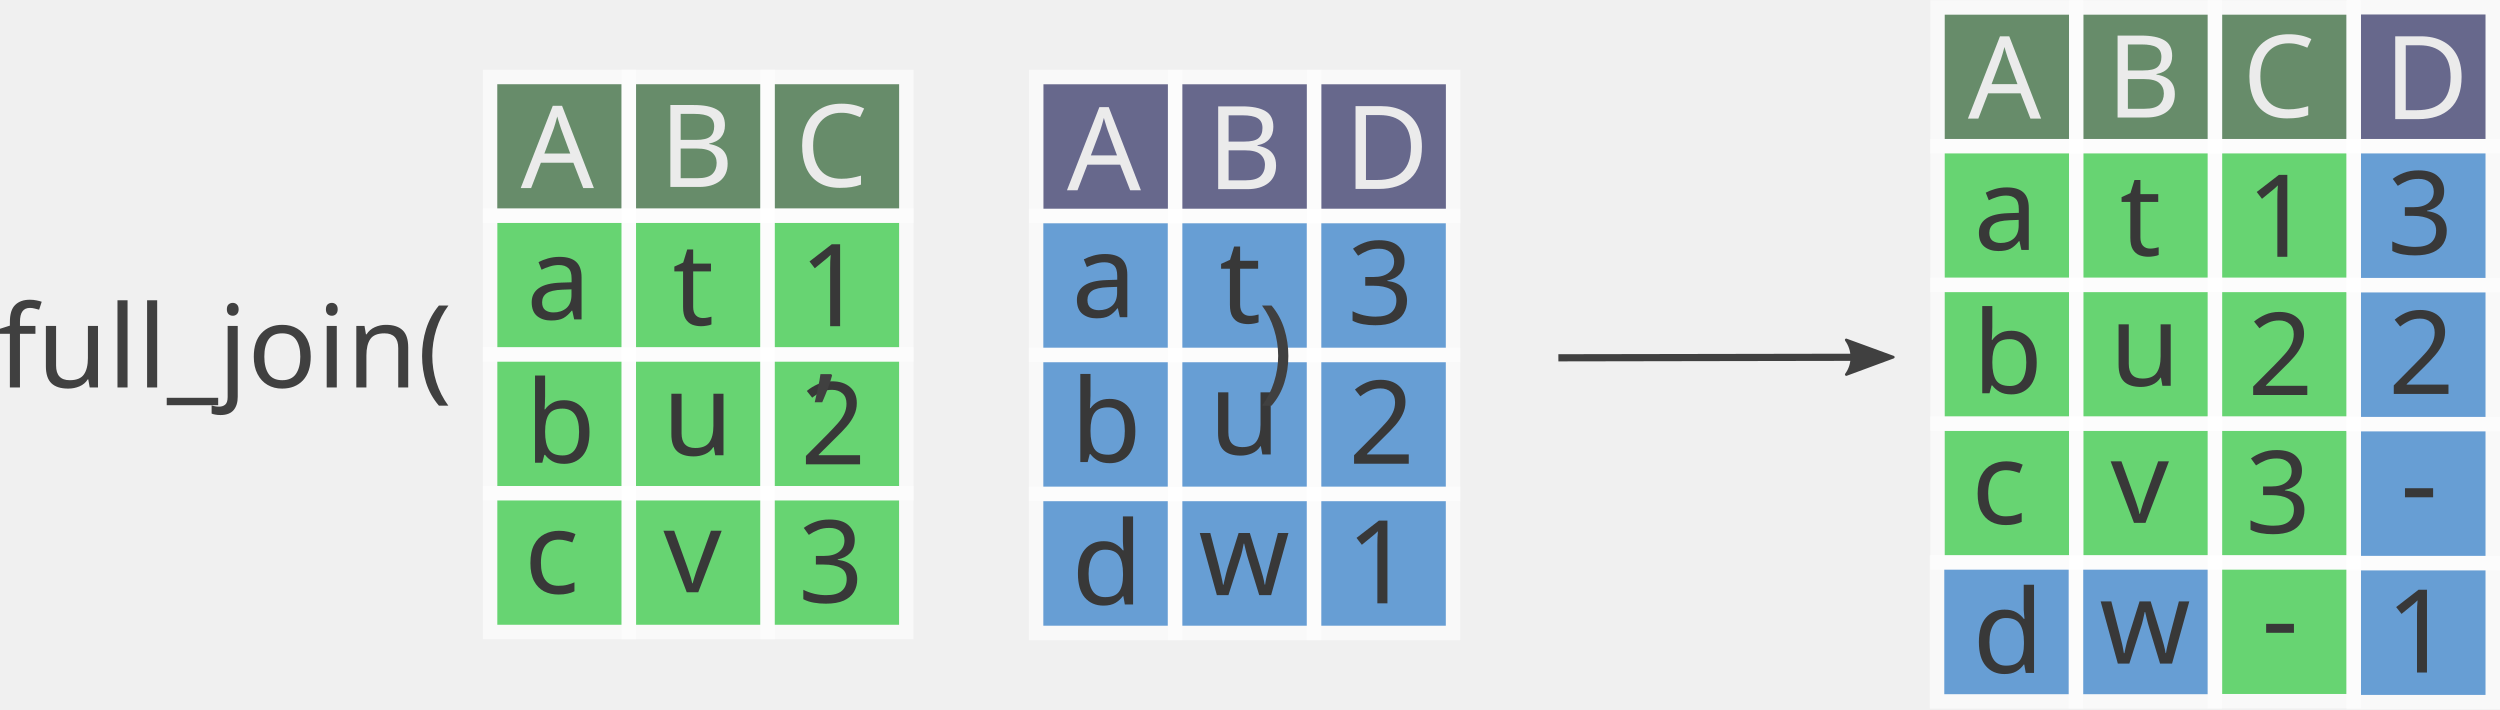
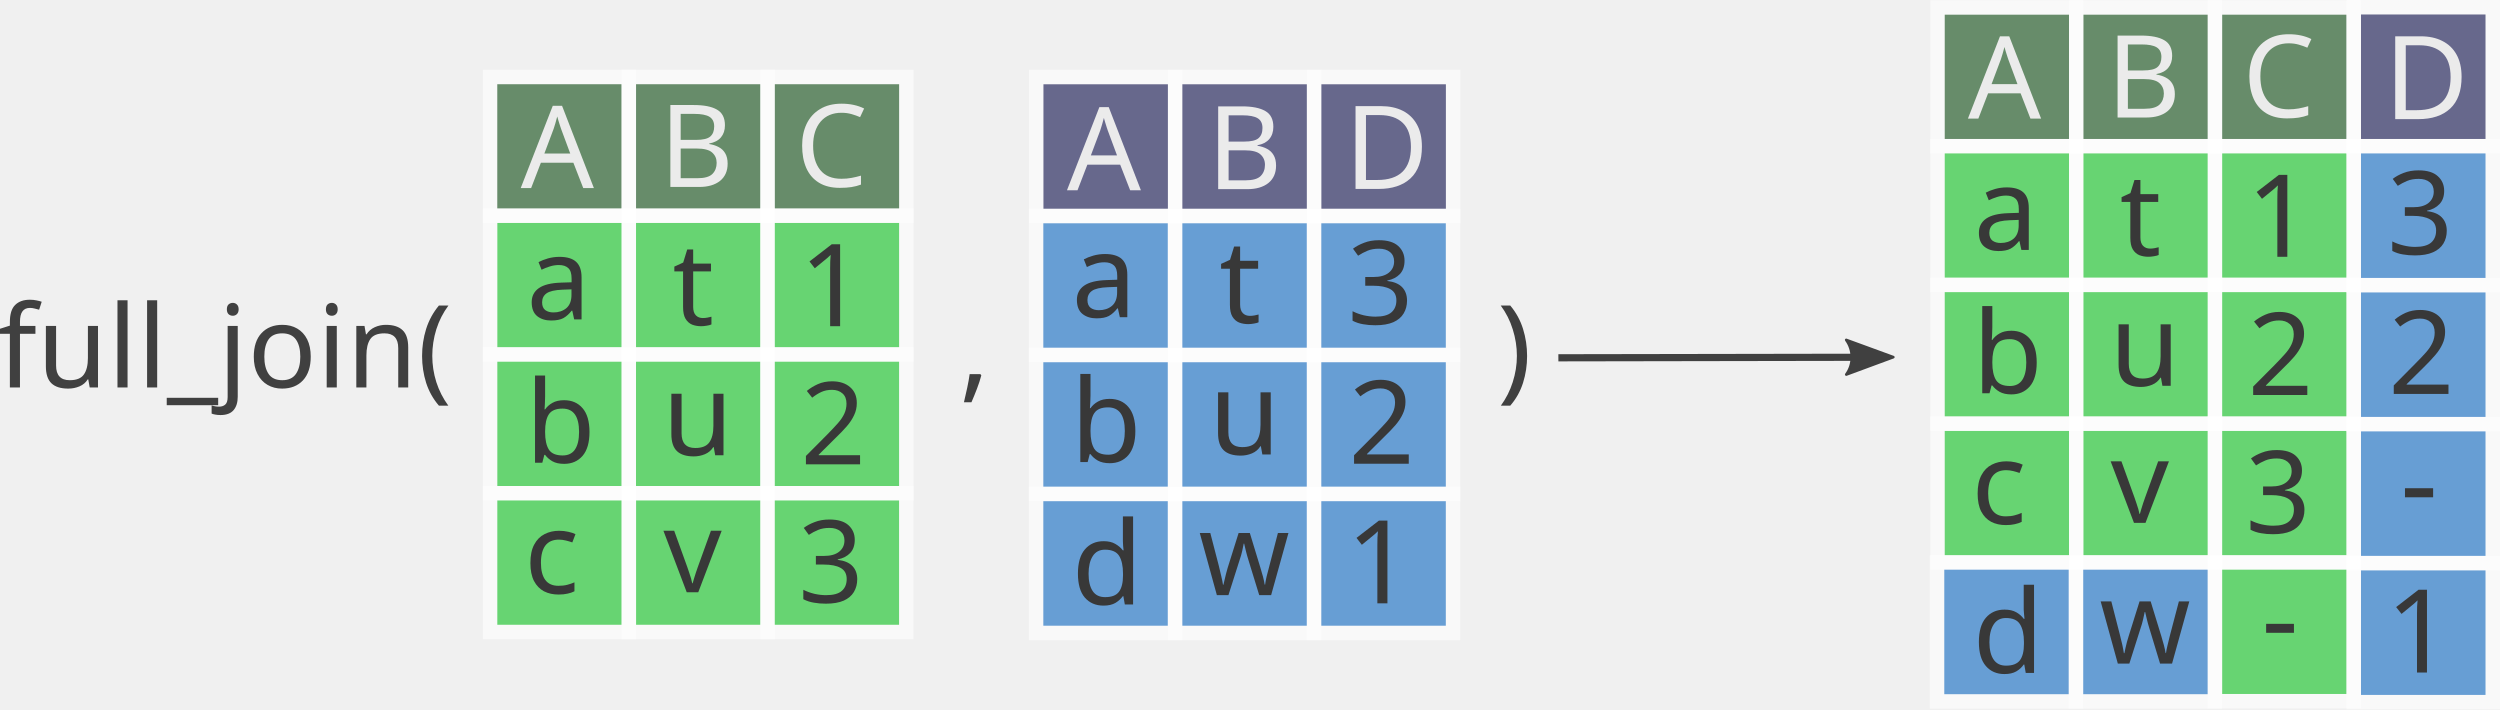
- <svg xmlns="http://www.w3.org/2000/svg" width="348.52" height="98.896" enable-background="new 0 0 1100 850" version="1.1" viewBox="0 0 348.52 98.896" xml:space="preserve">
-   <defs>
+ <svg xmlns="http://www.w3.org/2000/svg" width="348.52" height="98.896" enable-background="new 0 0 1100 850" version="1.1" viewBox="0 0 348.52 98.896" xml:space="preserve" id="svg329">
+   <defs id="defs7">
    <marker id="marker6167" overflow="visible" orient="auto">
-       <path transform="scale(-.6)" d="m8.719 4.034-10.926-4.018 10.926-4.018c-1.746 2.372-1.735 5.617-6e-7 8.035z" fill="#404040" fill-rule="evenodd" stroke="#404040" stroke-linejoin="round" stroke-width=".625" />
+       <path transform="scale(-0.6)" d="M 8.719,4.034 -2.207,0.016 8.719,-4.002 c -1.746,2.372 -1.735,5.617 0,8.035 z" fill="#404040" fill-rule="evenodd" stroke="#404040" stroke-linejoin="round" stroke-width="0.625" id="path4" />
    </marker>
  </defs>
-   <text x="-148.885" y="47.57" fill="#000000" font-family="sans-serif" font-size="40px" letter-spacing="0px" stroke-width="1px" word-spacing="0px" style="line-height:125%" xml:space="preserve">
-     <tspan x="-148.885" y="82.961" />
+   <text x="-148.885" y="47.57" fill="#000000" font-family="sans-serif" font-size="40px" letter-spacing="0px" stroke-width="1px" word-spacing="0px" style="line-height:125%" xml:space="preserve" id="text11">
+     <tspan x="-148.885" y="82.961" id="tspan9" />
  </text>
-   <g transform="translate(-373.51 233.87)">
-     <g transform="translate(-19.419 -3.7042)">
-       <g transform="matrix(1.3426 0 0 1.3426 -203.65 76.746)" stroke="#fff" stroke-width="1.5">
-         <g fill="#004006">
-           <rect x="495.23" y="-220.6" width="14.407" height="14.407" opacity=".572" />
-           <rect x="509.64" y="-220.6" width="14.407" height="14.407" opacity=".572" />
-           <rect x="524.05" y="-220.6" width="14.407" height="14.407" opacity=".572" />
-         </g>
-         <g transform="translate(-91.393 -9.9047)" fill="#00bf13">
-           <rect x="586.63" y="-196.29" width="14.407" height="14.407" opacity=".572" />
-           <rect x="601.03" y="-196.29" width="14.407" height="14.407" opacity=".572" />
-           <rect x="615.44" y="-196.29" width="14.407" height="14.407" opacity=".572" />
-           <g transform="translate(-3.6017 -5.4025)">
-             <rect x="590.23" y="-176.48" width="14.407" height="14.407" opacity=".572" />
-             <rect x="604.63" y="-176.48" width="14.407" height="14.407" opacity=".572" />
-             <rect x="619.04" y="-176.48" width="14.407" height="14.407" opacity=".572" />
+   <g transform="translate(-373.51 233.87)" id="g327">
+     <g transform="translate(-19.419 -3.7042)" id="g99">
+       <g transform="matrix(1.3426 0 0 1.3426 -203.65 76.746)" stroke="#fff" stroke-width="1.5" id="g45">
+         <g fill="#004006" id="g19">
+           <rect x="495.23" y="-220.6" width="14.407" height="14.407" opacity=".572" id="rect13" />
+           <rect x="509.64" y="-220.6" width="14.407" height="14.407" opacity=".572" id="rect15" />
+           <rect x="524.05" y="-220.6" width="14.407" height="14.407" opacity=".572" id="rect17" />
+         </g>
+         <g transform="translate(-91.393 -9.9047)" fill="#00bf13" id="g43">
+           <rect x="586.63" y="-196.29" width="14.407" height="14.407" opacity=".572" id="rect21" />
+           <rect x="601.03" y="-196.29" width="14.407" height="14.407" opacity=".572" id="rect23" />
+           <rect x="615.44" y="-196.29" width="14.407" height="14.407" opacity=".572" id="rect25" />
+           <g transform="translate(-3.6017 -5.4025)" id="g33">
+             <rect x="590.23" y="-176.48" width="14.407" height="14.407" opacity=".572" id="rect27" />
+             <rect x="604.63" y="-176.48" width="14.407" height="14.407" opacity=".572" id="rect29" />
+             <rect x="619.04" y="-176.48" width="14.407" height="14.407" opacity=".572" id="rect31" />
          </g>
-           <g transform="translate(-6.7532 -11.255)">
-             <rect x="593.38" y="-156.22" width="14.407" height="14.407" opacity=".572" />
-             <rect x="607.79" y="-156.22" width="14.407" height="14.407" opacity=".572" />
-             <rect x="622.19" y="-156.22" width="14.407" height="14.407" opacity=".572" />
+           <g transform="translate(-6.7532 -11.255)" id="g41">
+             <rect x="593.38" y="-156.22" width="14.407" height="14.407" opacity=".572" id="rect35" />
+             <rect x="607.79" y="-156.22" width="14.407" height="14.407" opacity=".572" id="rect37" />
+             <rect x="622.19" y="-156.22" width="14.407" height="14.407" opacity=".572" id="rect39" />
          </g>
        </g>
      </g>
-       <g fill="#ebebeb" font-family="sans-serif" font-size="40px" letter-spacing="0px" stroke-width="1px" word-spacing="0px">
-         <text x="465.519" y="-203.946" style="line-height:125%" xml:space="preserve">
-           <tspan x="465.519" y="-203.946" fill="#ebebeb" font-family="sans-serif" font-size="16px" style="font-feature-settings:normal;font-variant-caps:normal;font-variant-ligatures:normal;font-variant-numeric:normal">A</tspan>
-         </text>
-         <text x="484.836" y="-204.105" style="line-height:125%" xml:space="preserve">
-           <tspan x="484.836" y="-204.105" fill="#ebebeb" font-family="sans-serif" font-size="16px" style="font-feature-settings:normal;font-variant-caps:normal;font-variant-ligatures:normal;font-variant-numeric:normal">B</tspan>
-         </text>
-         <text x="503.787" y="-204.132" style="line-height:125%" xml:space="preserve">
-           <tspan x="503.787" y="-204.132" fill="#ebebeb" font-family="sans-serif" font-size="16px" style="font-feature-settings:normal;font-variant-caps:normal;font-variant-ligatures:normal;font-variant-numeric:normal">C</tspan>
-         </text>
-       </g>
-       <g fill="#383838" font-family="sans-serif" font-size="40px" letter-spacing="0px" stroke-width="1px" word-spacing="0px">
-         <text x="466.315" y="-185.641" style="line-height:125%" xml:space="preserve">
-           <tspan x="466.315" y="-185.641" fill="#383838" font-family="sans-serif" font-size="16px" style="font-feature-settings:normal;font-variant-caps:normal;font-variant-ligatures:normal;font-variant-numeric:normal">a</tspan>
-         </text>
-         <text x="466.156" y="-165.654" style="line-height:125%" xml:space="preserve">
-           <tspan x="466.156" y="-165.654" fill="#383838" font-family="sans-serif" font-size="16px" style="font-feature-settings:normal;font-variant-caps:normal;font-variant-ligatures:normal;font-variant-numeric:normal">b</tspan>
-         </text>
-         <text x="465.997" y="-147.439" style="line-height:125%" xml:space="preserve">
-           <tspan x="465.997" y="-147.439" fill="#383838" font-family="sans-serif" font-size="16px" style="font-feature-settings:normal;font-variant-caps:normal;font-variant-ligatures:normal;font-variant-numeric:normal">c</tspan>
-         </text>
-         <text x="486.689" y="-184.845" style="line-height:125%" xml:space="preserve">
-           <tspan x="486.689" y="-184.845" fill="#383838" font-family="sans-serif" font-size="16px" style="font-feature-settings:normal;font-variant-caps:normal;font-variant-ligatures:normal;font-variant-numeric:normal">t</tspan>
-         </text>
-         <text x="485.257" y="-166.699" style="line-height:125%" xml:space="preserve">
-           <tspan x="485.257" y="-166.699" fill="#383838" font-family="sans-serif" font-size="16px" style="font-feature-settings:normal;font-variant-caps:normal;font-variant-ligatures:normal;font-variant-numeric:normal">u</tspan>
-         </text>
-         <text x="485.416" y="-147.598" style="line-height:125%" xml:space="preserve">
-           <tspan x="485.416" y="-147.598" fill="#383838" font-family="sans-serif" font-size="16px" style="font-feature-settings:normal;font-variant-caps:normal;font-variant-ligatures:normal;font-variant-numeric:normal">v</tspan>
-         </text>
-         <text x="504.358" y="-184.686" style="line-height:125%" xml:space="preserve">
-           <tspan x="504.358" y="-184.686" fill="#383838" font-family="sans-serif" font-size="16px" style="font-feature-settings:normal;font-variant-caps:normal;font-variant-ligatures:normal;font-variant-numeric:normal">1</tspan>
-         </text>
-         <text x="504.517" y="-165.426" style="line-height:125%" xml:space="preserve">
-           <tspan x="504.517" y="-165.426" fill="#383838" font-family="sans-serif" font-size="16px" style="font-feature-settings:normal;font-variant-caps:normal;font-variant-ligatures:normal;font-variant-numeric:normal">2</tspan>
-         </text>
-         <text x="504.198" y="-146.166" style="line-height:125%" xml:space="preserve">
-           <tspan x="504.198" y="-146.166" fill="#383838" font-family="sans-serif" font-size="16px" style="font-feature-settings:normal;font-variant-caps:normal;font-variant-ligatures:normal;font-variant-numeric:normal">3</tspan>
+       <g fill="#ebebeb" font-family="sans-serif" font-size="40px" letter-spacing="0px" stroke-width="1px" word-spacing="0px" id="g59">
+         <text x="465.519" y="-203.946" style="line-height:125%" xml:space="preserve" id="text49">
+           <tspan x="465.519" y="-203.946" fill="#ebebeb" font-family="sans-serif" font-size="16px" style="font-feature-settings:normal;font-variant-caps:normal;font-variant-ligatures:normal;font-variant-numeric:normal" id="tspan47">A</tspan>
+         </text>
+         <text x="484.836" y="-204.105" style="line-height:125%" xml:space="preserve" id="text53">
+           <tspan x="484.836" y="-204.105" fill="#ebebeb" font-family="sans-serif" font-size="16px" style="font-feature-settings:normal;font-variant-caps:normal;font-variant-ligatures:normal;font-variant-numeric:normal" id="tspan51">B</tspan>
+         </text>
+         <text x="503.787" y="-204.132" style="line-height:125%" xml:space="preserve" id="text57">
+           <tspan x="503.787" y="-204.132" fill="#ebebeb" font-family="sans-serif" font-size="16px" style="font-feature-settings:normal;font-variant-caps:normal;font-variant-ligatures:normal;font-variant-numeric:normal" id="tspan55">C</tspan>
+         </text>
+       </g>
+       <g fill="#383838" font-family="sans-serif" font-size="40px" letter-spacing="0px" stroke-width="1px" word-spacing="0px" id="g97">
+         <text x="466.315" y="-185.641" style="line-height:125%" xml:space="preserve" id="text63">
+           <tspan x="466.315" y="-185.641" fill="#383838" font-family="sans-serif" font-size="16px" style="font-feature-settings:normal;font-variant-caps:normal;font-variant-ligatures:normal;font-variant-numeric:normal" id="tspan61">a</tspan>
+         </text>
+         <text x="466.156" y="-165.654" style="line-height:125%" xml:space="preserve" id="text67">
+           <tspan x="466.156" y="-165.654" fill="#383838" font-family="sans-serif" font-size="16px" style="font-feature-settings:normal;font-variant-caps:normal;font-variant-ligatures:normal;font-variant-numeric:normal" id="tspan65">b</tspan>
+         </text>
+         <text x="465.997" y="-147.439" style="line-height:125%" xml:space="preserve" id="text71">
+           <tspan x="465.997" y="-147.439" fill="#383838" font-family="sans-serif" font-size="16px" style="font-feature-settings:normal;font-variant-caps:normal;font-variant-ligatures:normal;font-variant-numeric:normal" id="tspan69">c</tspan>
+         </text>
+         <text x="486.689" y="-184.845" style="line-height:125%" xml:space="preserve" id="text75">
+           <tspan x="486.689" y="-184.845" fill="#383838" font-family="sans-serif" font-size="16px" style="font-feature-settings:normal;font-variant-caps:normal;font-variant-ligatures:normal;font-variant-numeric:normal" id="tspan73">t</tspan>
+         </text>
+         <text x="485.257" y="-166.699" style="line-height:125%" xml:space="preserve" id="text79">
+           <tspan x="485.257" y="-166.699" fill="#383838" font-family="sans-serif" font-size="16px" style="font-feature-settings:normal;font-variant-caps:normal;font-variant-ligatures:normal;font-variant-numeric:normal" id="tspan77">u</tspan>
+         </text>
+         <text x="485.416" y="-147.598" style="line-height:125%" xml:space="preserve" id="text83">
+           <tspan x="485.416" y="-147.598" fill="#383838" font-family="sans-serif" font-size="16px" style="font-feature-settings:normal;font-variant-caps:normal;font-variant-ligatures:normal;font-variant-numeric:normal" id="tspan81">v</tspan>
+         </text>
+         <text x="504.358" y="-184.686" style="line-height:125%" xml:space="preserve" id="text87">
+           <tspan x="504.358" y="-184.686" fill="#383838" font-family="sans-serif" font-size="16px" style="font-feature-settings:normal;font-variant-caps:normal;font-variant-ligatures:normal;font-variant-numeric:normal" id="tspan85">1</tspan>
+         </text>
+         <text x="504.517" y="-165.426" style="line-height:125%" xml:space="preserve" id="text91">
+           <tspan x="504.517" y="-165.426" fill="#383838" font-family="sans-serif" font-size="16px" style="font-feature-settings:normal;font-variant-caps:normal;font-variant-ligatures:normal;font-variant-numeric:normal" id="tspan89">2</tspan>
+         </text>
+         <text x="504.198" y="-146.166" style="line-height:125%" xml:space="preserve" id="text95">
+           <tspan x="504.198" y="-146.166" fill="#383838" font-family="sans-serif" font-size="16px" style="font-feature-settings:normal;font-variant-caps:normal;font-variant-ligatures:normal;font-variant-numeric:normal" id="tspan93">3</tspan>
        </text>
      </g>
    </g>
-     <g transform="matrix(1.0105 0 0 1.0105 -60.421 -1.0942)">
-       <g stroke="#fff">
-         <g transform="matrix(1.3309 0 0 1.3309 -242.52 69.676)" fill="#000240" stroke-width="1.5">
-           <rect x="612.29" y="-217.45" width="14.407" height="14.407" opacity=".572" />
-           <rect x="626.69" y="-217.45" width="14.407" height="14.407" opacity=".572" />
-           <rect x="641.1" y="-217.45" width="14.407" height="14.407" opacity=".572" />
-         </g>
-         <g fill="#0060bf" stroke-width="1.996">
-           <rect x="572.36" y="-200.55" width="19.174" height="19.174" opacity=".572" />
-           <rect x="591.54" y="-200.55" width="19.174" height="19.174" opacity=".572" />
-           <rect x="610.71" y="-200.55" width="19.174" height="19.174" opacity=".572" />
-           <rect x="572.36" y="-181.38" width="19.174" height="19.174" opacity=".572" />
-           <rect x="591.54" y="-181.38" width="19.174" height="19.174" opacity=".572" />
-           <rect x="610.71" y="-181.38" width="19.174" height="19.174" opacity=".572" />
-           <rect x="572.36" y="-162.21" width="19.174" height="19.174" opacity=".572" />
-           <rect x="591.54" y="-162.21" width="19.174" height="19.174" opacity=".572" />
-           <rect x="610.71" y="-162.21" width="19.174" height="19.174" opacity=".572" />
-         </g>
-       </g>
-       <g transform="translate(111.1 -.15917)" fill="#ebebeb" font-family="sans-serif" font-size="40px" letter-spacing="0px" stroke-width="1px" word-spacing="0px">
-         <text x="465.519" y="-203.946" style="line-height:125%" xml:space="preserve">
-           <tspan x="465.519" y="-203.946" fill="#ebebeb" font-family="sans-serif" font-size="16px" style="font-feature-settings:normal;font-variant-caps:normal;font-variant-ligatures:normal;font-variant-numeric:normal">A</tspan>
-         </text>
-         <text x="484.836" y="-204.105" style="line-height:125%" xml:space="preserve">
-           <tspan x="484.836" y="-204.105" fill="#ebebeb" font-family="sans-serif" font-size="16px" style="font-feature-settings:normal;font-variant-caps:normal;font-variant-ligatures:normal;font-variant-numeric:normal">B</tspan>
-         </text>
-         <text x="503.787" y="-204.132" style="line-height:125%" xml:space="preserve">
-           <tspan x="503.787" y="-204.132" fill="#ebebeb" font-family="sans-serif" font-size="16px" style="font-feature-settings:normal;font-variant-caps:normal;font-variant-ligatures:normal;font-variant-numeric:normal">D</tspan>
-         </text>
-       </g>
-       <g fill="#383838" font-family="sans-serif" font-size="40px" letter-spacing="0px" stroke-width="1px" word-spacing="0px">
-         <text x="577.259" y="-186.596" style="line-height:125%" xml:space="preserve">
-           <tspan x="577.259" y="-186.596" fill="#383838" font-family="sans-serif" font-size="16px" style="font-feature-settings:normal;font-variant-caps:normal;font-variant-ligatures:normal;font-variant-numeric:normal">a</tspan>
-         </text>
-         <text x="577.1" y="-166.609" style="line-height:125%" xml:space="preserve">
-           <tspan x="577.1" y="-166.609" fill="#383838" font-family="sans-serif" font-size="16px" style="font-feature-settings:normal;font-variant-caps:normal;font-variant-ligatures:normal;font-variant-numeric:normal">b</tspan>
-         </text>
-         <text x="577.259" y="-146.962" style="line-height:125%" xml:space="preserve">
-           <tspan x="577.259" y="-146.962" fill="#383838" font-family="sans-serif" font-size="16px" style="font-feature-settings:normal;font-variant-caps:normal;font-variant-ligatures:normal;font-variant-numeric:normal">d</tspan>
-         </text>
-         <text x="597.633" y="-185.8" style="line-height:125%" xml:space="preserve">
-           <tspan x="597.633" y="-185.8" fill="#383838" font-family="sans-serif" font-size="16px" style="font-feature-settings:normal;font-variant-caps:normal;font-variant-ligatures:normal;font-variant-numeric:normal">t</tspan>
-         </text>
-         <text x="596.201" y="-167.654" style="line-height:125%" xml:space="preserve">
-           <tspan x="596.201" y="-167.654" fill="#383838" font-family="sans-serif" font-size="16px" style="font-feature-settings:normal;font-variant-caps:normal;font-variant-ligatures:normal;font-variant-numeric:normal">u</tspan>
-         </text>
-         <text x="594.768" y="-148.235" style="line-height:125%" xml:space="preserve">
-           <tspan x="594.768" y="-148.235" fill="#383838" font-family="sans-serif" font-size="16px" style="font-feature-settings:normal;font-variant-caps:normal;font-variant-ligatures:normal;font-variant-numeric:normal">w</tspan>
-         </text>
-         <text x="615.302" y="-185.641" style="line-height:125%" xml:space="preserve">
-           <tspan x="615.302" y="-185.641" fill="#383838" font-family="sans-serif" font-size="16px" style="font-feature-settings:normal;font-variant-caps:normal;font-variant-ligatures:normal;font-variant-numeric:normal">3</tspan>
-         </text>
-         <text x="615.461" y="-166.381" style="line-height:125%" xml:space="preserve">
-           <tspan x="615.461" y="-166.381" fill="#383838" font-family="sans-serif" font-size="16px" style="font-feature-settings:normal;font-variant-caps:normal;font-variant-ligatures:normal;font-variant-numeric:normal">2</tspan>
-         </text>
-         <text x="615.143" y="-147.121" style="line-height:125%" xml:space="preserve">
-           <tspan x="615.143" y="-147.121" fill="#383838" font-family="sans-serif" font-size="16px" style="font-feature-settings:normal;font-variant-caps:normal;font-variant-ligatures:normal;font-variant-numeric:normal">1</tspan>
+     <g transform="matrix(1.0105 0 0 1.0105 -60.421 -1.0942)" id="g183">
+       <g stroke="#fff" id="g129">
+         <g transform="matrix(1.3309 0 0 1.3309 -242.52 69.676)" fill="#000240" stroke-width="1.5" id="g107">
+           <rect x="612.29" y="-217.45" width="14.407" height="14.407" opacity=".572" id="rect101" />
+           <rect x="626.69" y="-217.45" width="14.407" height="14.407" opacity=".572" id="rect103" />
+           <rect x="641.1" y="-217.45" width="14.407" height="14.407" opacity=".572" id="rect105" />
+         </g>
+         <g fill="#0060bf" stroke-width="1.996" id="g127">
+           <rect x="572.36" y="-200.55" width="19.174" height="19.174" opacity=".572" id="rect109" />
+           <rect x="591.54" y="-200.55" width="19.174" height="19.174" opacity=".572" id="rect111" />
+           <rect x="610.71" y="-200.55" width="19.174" height="19.174" opacity=".572" id="rect113" />
+           <rect x="572.36" y="-181.38" width="19.174" height="19.174" opacity=".572" id="rect115" />
+           <rect x="591.54" y="-181.38" width="19.174" height="19.174" opacity=".572" id="rect117" />
+           <rect x="610.71" y="-181.38" width="19.174" height="19.174" opacity=".572" id="rect119" />
+           <rect x="572.36" y="-162.21" width="19.174" height="19.174" opacity=".572" id="rect121" />
+           <rect x="591.54" y="-162.21" width="19.174" height="19.174" opacity=".572" id="rect123" />
+           <rect x="610.71" y="-162.21" width="19.174" height="19.174" opacity=".572" id="rect125" />
+         </g>
+       </g>
+       <g transform="translate(111.1 -.15917)" fill="#ebebeb" font-family="sans-serif" font-size="40px" letter-spacing="0px" stroke-width="1px" word-spacing="0px" id="g143">
+         <text x="465.519" y="-203.946" style="line-height:125%" xml:space="preserve" id="text133">
+           <tspan x="465.519" y="-203.946" fill="#ebebeb" font-family="sans-serif" font-size="16px" style="font-feature-settings:normal;font-variant-caps:normal;font-variant-ligatures:normal;font-variant-numeric:normal" id="tspan131">A</tspan>
+         </text>
+         <text x="484.836" y="-204.105" style="line-height:125%" xml:space="preserve" id="text137">
+           <tspan x="484.836" y="-204.105" fill="#ebebeb" font-family="sans-serif" font-size="16px" style="font-feature-settings:normal;font-variant-caps:normal;font-variant-ligatures:normal;font-variant-numeric:normal" id="tspan135">B</tspan>
+         </text>
+         <text x="503.787" y="-204.132" style="line-height:125%" xml:space="preserve" id="text141">
+           <tspan x="503.787" y="-204.132" fill="#ebebeb" font-family="sans-serif" font-size="16px" style="font-feature-settings:normal;font-variant-caps:normal;font-variant-ligatures:normal;font-variant-numeric:normal" id="tspan139">D</tspan>
+         </text>
+       </g>
+       <g fill="#383838" font-family="sans-serif" font-size="40px" letter-spacing="0px" stroke-width="1px" word-spacing="0px" id="g181">
+         <text x="577.259" y="-186.596" style="line-height:125%" xml:space="preserve" id="text147">
+           <tspan x="577.259" y="-186.596" fill="#383838" font-family="sans-serif" font-size="16px" style="font-feature-settings:normal;font-variant-caps:normal;font-variant-ligatures:normal;font-variant-numeric:normal" id="tspan145">a</tspan>
+         </text>
+         <text x="577.1" y="-166.609" style="line-height:125%" xml:space="preserve" id="text151">
+           <tspan x="577.1" y="-166.609" fill="#383838" font-family="sans-serif" font-size="16px" style="font-feature-settings:normal;font-variant-caps:normal;font-variant-ligatures:normal;font-variant-numeric:normal" id="tspan149">b</tspan>
+         </text>
+         <text x="577.259" y="-146.962" style="line-height:125%" xml:space="preserve" id="text155">
+           <tspan x="577.259" y="-146.962" fill="#383838" font-family="sans-serif" font-size="16px" style="font-feature-settings:normal;font-variant-caps:normal;font-variant-ligatures:normal;font-variant-numeric:normal" id="tspan153">d</tspan>
+         </text>
+         <text x="597.633" y="-185.8" style="line-height:125%" xml:space="preserve" id="text159">
+           <tspan x="597.633" y="-185.8" fill="#383838" font-family="sans-serif" font-size="16px" style="font-feature-settings:normal;font-variant-caps:normal;font-variant-ligatures:normal;font-variant-numeric:normal" id="tspan157">t</tspan>
+         </text>
+         <text x="596.201" y="-167.654" style="line-height:125%" xml:space="preserve" id="text163">
+           <tspan x="596.201" y="-167.654" fill="#383838" font-family="sans-serif" font-size="16px" style="font-feature-settings:normal;font-variant-caps:normal;font-variant-ligatures:normal;font-variant-numeric:normal" id="tspan161">u</tspan>
+         </text>
+         <text x="594.768" y="-148.235" style="line-height:125%" xml:space="preserve" id="text167">
+           <tspan x="594.768" y="-148.235" fill="#383838" font-family="sans-serif" font-size="16px" style="font-feature-settings:normal;font-variant-caps:normal;font-variant-ligatures:normal;font-variant-numeric:normal" id="tspan165">w</tspan>
+         </text>
+         <text x="615.302" y="-185.641" style="line-height:125%" xml:space="preserve" id="text171">
+           <tspan x="615.302" y="-185.641" fill="#383838" font-family="sans-serif" font-size="16px" style="font-feature-settings:normal;font-variant-caps:normal;font-variant-ligatures:normal;font-variant-numeric:normal" id="tspan169">3</tspan>
+         </text>
+         <text x="615.461" y="-166.381" style="line-height:125%" xml:space="preserve" id="text175">
+           <tspan x="615.461" y="-166.381" fill="#383838" font-family="sans-serif" font-size="16px" style="font-feature-settings:normal;font-variant-caps:normal;font-variant-ligatures:normal;font-variant-numeric:normal" id="tspan173">2</tspan>
+         </text>
+         <text x="615.143" y="-147.121" style="line-height:125%" xml:space="preserve" id="text179">
+           <tspan x="615.143" y="-147.121" fill="#383838" font-family="sans-serif" font-size="16px" style="font-feature-settings:normal;font-variant-caps:normal;font-variant-ligatures:normal;font-variant-numeric:normal" id="tspan177">1</tspan>
        </text>
      </g>
    </g>
-     <text x="373.138" y="-179.855" fill="#000000" font-family="sans-serif" font-size="40px" letter-spacing="0px" stroke-width="1px" word-spacing="0px" style="line-height:125%" xml:space="preserve">
-       <tspan x="373.138" y="-179.855" fill="#404040" font-family="sans-serif" font-size="16px" style="font-feature-settings:normal;font-variant-caps:normal;font-variant-ligatures:normal;font-variant-numeric:normal">full_join(            ,              )</tspan>
+     <text x="373.138" y="-179.855" fill="#000000" font-family="sans-serif" font-size="40px" letter-spacing="0px" stroke-width="1px" word-spacing="0px" style="line-height:125%" xml:space="preserve" id="text187">
+       <tspan x="373.138" y="-179.855" fill="#404040" font-family="sans-serif" font-size="16px" style="font-variant-ligatures:normal;font-variant-caps:normal;font-variant-numeric:normal;font-feature-settings:normal" id="tspan185">full_join(                 ,                 )</tspan>
    </text>
-     <path d="m590.76-183.99 45.365-0.08" fill="none" marker-end="url(#marker6167)" stroke="#404040" stroke-width="1px" />
-     <g transform="translate(-55.826 141.59)">
-       <g fill="#004006" stroke="#fff" stroke-width="2.014">
-         <rect x="699.44" y="-374.42" width="19.343" height="19.343" opacity=".572" />
-         <rect x="718.78" y="-374.42" width="19.343" height="19.343" opacity=".572" />
-         <rect x="738.12" y="-374.42" width="19.343" height="19.343" opacity=".572" />
-       </g>
-       <g fill="#00bf13" stroke="#fff" stroke-width="2.014">
-         <rect x="699.44" y="-355.08" width="19.343" height="19.343" opacity=".572" />
-         <rect x="718.78" y="-355.08" width="19.343" height="19.343" opacity=".572" />
-         <rect x="738.12" y="-355.08" width="19.343" height="19.343" opacity=".572" />
-         <rect x="699.44" y="-335.74" width="19.343" height="19.343" opacity=".572" />
-         <rect x="718.78" y="-335.74" width="19.343" height="19.343" opacity=".572" />
-         <rect x="738.12" y="-335.74" width="19.343" height="19.343" opacity=".572" />
-         <rect x="699.44" y="-316.39" width="19.343" height="19.343" opacity=".572" />
-         <rect x="718.78" y="-316.39" width="19.343" height="19.343" opacity=".572" />
-         <rect x="738.12" y="-316.39" width="19.343" height="19.343" opacity=".572" />
-       </g>
-       <g fill="#ebebeb" font-family="sans-serif" font-size="40px" letter-spacing="0px" stroke-width="1px" word-spacing="0px">
-         <text x="703.681" y="-358.921" style="line-height:125%" xml:space="preserve">
-           <tspan x="703.681" y="-358.921" fill="#ebebeb" font-family="sans-serif" font-size="16px" style="font-feature-settings:normal;font-variant-caps:normal;font-variant-ligatures:normal;font-variant-numeric:normal">A</tspan>
-         </text>
-         <text x="722.998" y="-359.081" style="line-height:125%" xml:space="preserve">
-           <tspan x="722.998" y="-359.081" fill="#ebebeb" font-family="sans-serif" font-size="16px" style="font-feature-settings:normal;font-variant-caps:normal;font-variant-ligatures:normal;font-variant-numeric:normal">B</tspan>
-         </text>
-         <text x="741.949" y="-359.108" style="line-height:125%" xml:space="preserve">
-           <tspan x="741.949" y="-359.108" fill="#ebebeb" font-family="sans-serif" font-size="16px" style="font-feature-settings:normal;font-variant-caps:normal;font-variant-ligatures:normal;font-variant-numeric:normal">C</tspan>
-         </text>
-       </g>
-       <g fill="#383838" font-family="sans-serif" font-size="40px" letter-spacing="0px" stroke-width="1px" word-spacing="0px">
-         <text x="704.477" y="-340.616" style="line-height:125%" xml:space="preserve">
-           <tspan x="704.477" y="-340.616" fill="#383838" font-family="sans-serif" font-size="16px" style="font-feature-settings:normal;font-variant-caps:normal;font-variant-ligatures:normal;font-variant-numeric:normal">a</tspan>
-         </text>
-         <text x="704.318" y="-320.63" style="line-height:125%" xml:space="preserve">
-           <tspan x="704.318" y="-320.63" fill="#383838" font-family="sans-serif" font-size="16px" style="font-feature-settings:normal;font-variant-caps:normal;font-variant-ligatures:normal;font-variant-numeric:normal">b</tspan>
-         </text>
-         <text x="704.159" y="-302.415" style="line-height:125%" xml:space="preserve">
-           <tspan x="704.159" y="-302.415" fill="#383838" font-family="sans-serif" font-size="16px" style="font-feature-settings:normal;font-variant-caps:normal;font-variant-ligatures:normal;font-variant-numeric:normal">c</tspan>
-         </text>
-         <text x="724.851" y="-339.82" style="line-height:125%" xml:space="preserve">
-           <tspan x="724.851" y="-339.82" fill="#383838" font-family="sans-serif" font-size="16px" style="font-feature-settings:normal;font-variant-caps:normal;font-variant-ligatures:normal;font-variant-numeric:normal">t</tspan>
-         </text>
-         <text x="723.419" y="-321.675" style="line-height:125%" xml:space="preserve">
-           <tspan x="723.419" y="-321.675" fill="#383838" font-family="sans-serif" font-size="16px" style="font-feature-settings:normal;font-variant-caps:normal;font-variant-ligatures:normal;font-variant-numeric:normal">u</tspan>
-         </text>
-         <text x="723.578" y="-302.574" style="line-height:125%" xml:space="preserve">
-           <tspan x="723.578" y="-302.574" fill="#383838" font-family="sans-serif" font-size="16px" style="font-feature-settings:normal;font-variant-caps:normal;font-variant-ligatures:normal;font-variant-numeric:normal">v</tspan>
-         </text>
-         <text x="742.52" y="-339.661" style="line-height:125%" xml:space="preserve">
-           <tspan x="742.52" y="-339.661" fill="#383838" font-family="sans-serif" font-size="16px" style="font-feature-settings:normal;font-variant-caps:normal;font-variant-ligatures:normal;font-variant-numeric:normal">1</tspan>
-         </text>
-         <text x="742.679" y="-320.401" style="line-height:125%" xml:space="preserve">
-           <tspan x="742.679" y="-320.401" fill="#383838" font-family="sans-serif" font-size="16px" style="font-feature-settings:normal;font-variant-caps:normal;font-variant-ligatures:normal;font-variant-numeric:normal">2</tspan>
-         </text>
-         <text x="742.36" y="-301.141" style="line-height:125%" xml:space="preserve">
-           <tspan x="742.36" y="-301.141" fill="#383838" font-family="sans-serif" font-size="16px" style="font-feature-settings:normal;font-variant-caps:normal;font-variant-ligatures:normal;font-variant-numeric:normal">3</tspan>
-         </text>
-       </g>
-       <rect x="757.47" y="-374.45" width="19.376" height="19.376" fill="#000240" opacity=".572" stroke="#fff" stroke-width="2.017" />
-       <g fill="#0060bf" stroke="#fff" stroke-width="2.017">
-         <rect x="757.47" y="-355.08" width="19.376" height="19.376" opacity=".572" />
-         <rect x="757.47" y="-335.7" width="19.376" height="19.376" opacity=".572" />
-         <rect x="757.47" y="-316.33" width="19.376" height="19.376" opacity=".572" />
-       </g>
-       <text x="761.688" y="-358.855" fill="#ebebeb" font-family="sans-serif" font-size="40.421px" letter-spacing="0px" stroke-width="1.01px" word-spacing="0px" style="line-height:125%" xml:space="preserve">
-         <tspan x="761.688" y="-358.855" fill="#ebebeb" font-family="sans-serif" font-size="16.168px" stroke-width="1.01px" style="font-feature-settings:normal;font-variant-caps:normal;font-variant-ligatures:normal;font-variant-numeric:normal">D</tspan>
+     <path d="m590.76-183.99 45.365-0.08" fill="none" marker-end="url(#marker6167)" stroke="#404040" stroke-width="1px" id="path189" />
+     <g transform="translate(-55.826 141.59)" id="g325">
+       <g fill="#004006" stroke="#fff" stroke-width="2.014" id="g197">
+         <rect x="699.44" y="-374.42" width="19.343" height="19.343" opacity=".572" id="rect191" />
+         <rect x="718.78" y="-374.42" width="19.343" height="19.343" opacity=".572" id="rect193" />
+         <rect x="738.12" y="-374.42" width="19.343" height="19.343" opacity=".572" id="rect195" />
+       </g>
+       <g fill="#00bf13" stroke="#fff" stroke-width="2.014" id="g217">
+         <rect x="699.44" y="-355.08" width="19.343" height="19.343" opacity=".572" id="rect199" />
+         <rect x="718.78" y="-355.08" width="19.343" height="19.343" opacity=".572" id="rect201" />
+         <rect x="738.12" y="-355.08" width="19.343" height="19.343" opacity=".572" id="rect203" />
+         <rect x="699.44" y="-335.74" width="19.343" height="19.343" opacity=".572" id="rect205" />
+         <rect x="718.78" y="-335.74" width="19.343" height="19.343" opacity=".572" id="rect207" />
+         <rect x="738.12" y="-335.74" width="19.343" height="19.343" opacity=".572" id="rect209" />
+         <rect x="699.44" y="-316.39" width="19.343" height="19.343" opacity=".572" id="rect211" />
+         <rect x="718.78" y="-316.39" width="19.343" height="19.343" opacity=".572" id="rect213" />
+         <rect x="738.12" y="-316.39" width="19.343" height="19.343" opacity=".572" id="rect215" />
+       </g>
+       <g fill="#ebebeb" font-family="sans-serif" font-size="40px" letter-spacing="0px" stroke-width="1px" word-spacing="0px" id="g231">
+         <text x="703.681" y="-358.921" style="line-height:125%" xml:space="preserve" id="text221">
+           <tspan x="703.681" y="-358.921" fill="#ebebeb" font-family="sans-serif" font-size="16px" style="font-feature-settings:normal;font-variant-caps:normal;font-variant-ligatures:normal;font-variant-numeric:normal" id="tspan219">A</tspan>
+         </text>
+         <text x="722.998" y="-359.081" style="line-height:125%" xml:space="preserve" id="text225">
+           <tspan x="722.998" y="-359.081" fill="#ebebeb" font-family="sans-serif" font-size="16px" style="font-feature-settings:normal;font-variant-caps:normal;font-variant-ligatures:normal;font-variant-numeric:normal" id="tspan223">B</tspan>
+         </text>
+         <text x="741.949" y="-359.108" style="line-height:125%" xml:space="preserve" id="text229">
+           <tspan x="741.949" y="-359.108" fill="#ebebeb" font-family="sans-serif" font-size="16px" style="font-feature-settings:normal;font-variant-caps:normal;font-variant-ligatures:normal;font-variant-numeric:normal" id="tspan227">C</tspan>
+         </text>
+       </g>
+       <g fill="#383838" font-family="sans-serif" font-size="40px" letter-spacing="0px" stroke-width="1px" word-spacing="0px" id="g269">
+         <text x="704.477" y="-340.616" style="line-height:125%" xml:space="preserve" id="text235">
+           <tspan x="704.477" y="-340.616" fill="#383838" font-family="sans-serif" font-size="16px" style="font-feature-settings:normal;font-variant-caps:normal;font-variant-ligatures:normal;font-variant-numeric:normal" id="tspan233">a</tspan>
+         </text>
+         <text x="704.318" y="-320.63" style="line-height:125%" xml:space="preserve" id="text239">
+           <tspan x="704.318" y="-320.63" fill="#383838" font-family="sans-serif" font-size="16px" style="font-feature-settings:normal;font-variant-caps:normal;font-variant-ligatures:normal;font-variant-numeric:normal" id="tspan237">b</tspan>
+         </text>
+         <text x="704.159" y="-302.415" style="line-height:125%" xml:space="preserve" id="text243">
+           <tspan x="704.159" y="-302.415" fill="#383838" font-family="sans-serif" font-size="16px" style="font-feature-settings:normal;font-variant-caps:normal;font-variant-ligatures:normal;font-variant-numeric:normal" id="tspan241">c</tspan>
+         </text>
+         <text x="724.851" y="-339.82" style="line-height:125%" xml:space="preserve" id="text247">
+           <tspan x="724.851" y="-339.82" fill="#383838" font-family="sans-serif" font-size="16px" style="font-feature-settings:normal;font-variant-caps:normal;font-variant-ligatures:normal;font-variant-numeric:normal" id="tspan245">t</tspan>
+         </text>
+         <text x="723.419" y="-321.675" style="line-height:125%" xml:space="preserve" id="text251">
+           <tspan x="723.419" y="-321.675" fill="#383838" font-family="sans-serif" font-size="16px" style="font-feature-settings:normal;font-variant-caps:normal;font-variant-ligatures:normal;font-variant-numeric:normal" id="tspan249">u</tspan>
+         </text>
+         <text x="723.578" y="-302.574" style="line-height:125%" xml:space="preserve" id="text255">
+           <tspan x="723.578" y="-302.574" fill="#383838" font-family="sans-serif" font-size="16px" style="font-feature-settings:normal;font-variant-caps:normal;font-variant-ligatures:normal;font-variant-numeric:normal" id="tspan253">v</tspan>
+         </text>
+         <text x="742.52" y="-339.661" style="line-height:125%" xml:space="preserve" id="text259">
+           <tspan x="742.52" y="-339.661" fill="#383838" font-family="sans-serif" font-size="16px" style="font-feature-settings:normal;font-variant-caps:normal;font-variant-ligatures:normal;font-variant-numeric:normal" id="tspan257">1</tspan>
+         </text>
+         <text x="742.679" y="-320.401" style="line-height:125%" xml:space="preserve" id="text263">
+           <tspan x="742.679" y="-320.401" fill="#383838" font-family="sans-serif" font-size="16px" style="font-feature-settings:normal;font-variant-caps:normal;font-variant-ligatures:normal;font-variant-numeric:normal" id="tspan261">2</tspan>
+         </text>
+         <text x="742.36" y="-301.141" style="line-height:125%" xml:space="preserve" id="text267">
+           <tspan x="742.36" y="-301.141" fill="#383838" font-family="sans-serif" font-size="16px" style="font-feature-settings:normal;font-variant-caps:normal;font-variant-ligatures:normal;font-variant-numeric:normal" id="tspan265">3</tspan>
+         </text>
+       </g>
+       <rect x="757.47" y="-374.45" width="19.376" height="19.376" fill="#000240" opacity=".572" stroke="#fff" stroke-width="2.017" id="rect271" />
+       <g fill="#0060bf" stroke="#fff" stroke-width="2.017" id="g279">
+         <rect x="757.47" y="-355.08" width="19.376" height="19.376" opacity=".572" id="rect273" />
+         <rect x="757.47" y="-335.7" width="19.376" height="19.376" opacity=".572" id="rect275" />
+         <rect x="757.47" y="-316.33" width="19.376" height="19.376" opacity=".572" id="rect277" />
+       </g>
+       <text x="761.688" y="-358.855" fill="#ebebeb" font-family="sans-serif" font-size="40.421px" letter-spacing="0px" stroke-width="1.01px" word-spacing="0px" style="line-height:125%" xml:space="preserve" id="text283">
+         <tspan x="761.688" y="-358.855" fill="#ebebeb" font-family="sans-serif" font-size="16.168px" stroke-width="1.01px" style="font-feature-settings:normal;font-variant-caps:normal;font-variant-ligatures:normal;font-variant-numeric:normal" id="tspan281">D</tspan>
      </text>
-       <g transform="translate(-91.424 -132.03)">
-         <rect x="790.8" y="-165.02" width="19.376" height="19.376" fill="#0060bf" opacity=".572" stroke="#fff" stroke-width="2.017" />
-         <rect x="810.17" y="-165.02" width="19.376" height="19.376" fill="#0060bf" opacity=".572" stroke="#fff" stroke-width="2.017" />
-         <text x="795.742" y="-149.618" fill="#383838" font-family="sans-serif" font-size="40.421px" letter-spacing="0px" stroke-width="1.01px" word-spacing="0px" style="line-height:125%" xml:space="preserve">
-           <tspan x="795.742" y="-149.618" fill="#383838" font-family="sans-serif" font-size="16.168px" stroke-width="1.01px" style="font-feature-settings:normal;font-variant-caps:normal;font-variant-ligatures:normal;font-variant-numeric:normal">d</tspan>
-         </text>
-         <text x="813.436" y="-150.905" fill="#383838" font-family="sans-serif" font-size="40.421px" letter-spacing="0px" stroke-width="1.01px" word-spacing="0px" style="line-height:125%" xml:space="preserve">
-           <tspan x="813.436" y="-150.905" fill="#383838" font-family="sans-serif" font-size="16.168px" stroke-width="1.01px" style="font-feature-settings:normal;font-variant-caps:normal;font-variant-ligatures:normal;font-variant-numeric:normal">w</tspan>
-         </text>
-       </g>
-       <g fill="#383838" font-family="sans-serif" font-size="40.421px" letter-spacing="0px" stroke-width="1.01px" word-spacing="0px">
-         <text x="762.104" y="-340.008" style="line-height:125%" xml:space="preserve">
-           <tspan x="762.104" y="-340.008" fill="#383838" font-family="sans-serif" font-size="16.168px" stroke-width="1.01px" style="font-feature-settings:normal;font-variant-caps:normal;font-variant-ligatures:normal;font-variant-numeric:normal">3</tspan>
-         </text>
-         <text x="762.265" y="-320.545" style="line-height:125%" xml:space="preserve">
-           <tspan x="762.265" y="-320.545" fill="#383838" font-family="sans-serif" font-size="16.168px" stroke-width="1.01px" style="font-feature-settings:normal;font-variant-caps:normal;font-variant-ligatures:normal;font-variant-numeric:normal">2</tspan>
-         </text>
-         <text x="763.969" y="-302.433" style="line-height:125%" xml:space="preserve">
-           <tspan x="763.969" y="-302.433" fill="#383838" font-family="sans-serif" font-size="16.168px" stroke-width="1.01px" style="font-feature-settings:normal;font-variant-caps:normal;font-variant-ligatures:normal;font-variant-numeric:normal">-</tspan>
-         </text>
-       </g>
-       <rect x="738.12" y="-297.05" width="19.343" height="19.343" fill="#00bf13" opacity=".572" stroke="#fff" stroke-width="2.014" />
-       <text x="744.612" y="-283.583" fill="#383838" font-family="sans-serif" font-size="40px" letter-spacing="0px" stroke-width="1px" word-spacing="0px" style="line-height:125%" xml:space="preserve">
-         <tspan x="744.612" y="-283.583" fill="#383838" font-family="sans-serif" font-size="16px" style="font-feature-settings:normal;font-variant-caps:normal;font-variant-ligatures:normal;font-variant-numeric:normal">-</tspan>
+       <g transform="translate(-91.424 -132.03)" id="g297">
+         <rect x="790.8" y="-165.02" width="19.376" height="19.376" fill="#0060bf" opacity=".572" stroke="#fff" stroke-width="2.017" id="rect285" />
+         <rect x="810.17" y="-165.02" width="19.376" height="19.376" fill="#0060bf" opacity=".572" stroke="#fff" stroke-width="2.017" id="rect287" />
+         <text x="795.742" y="-149.618" fill="#383838" font-family="sans-serif" font-size="40.421px" letter-spacing="0px" stroke-width="1.01px" word-spacing="0px" style="line-height:125%" xml:space="preserve" id="text291">
+           <tspan x="795.742" y="-149.618" fill="#383838" font-family="sans-serif" font-size="16.168px" stroke-width="1.01px" style="font-feature-settings:normal;font-variant-caps:normal;font-variant-ligatures:normal;font-variant-numeric:normal" id="tspan289">d</tspan>
+         </text>
+         <text x="813.436" y="-150.905" fill="#383838" font-family="sans-serif" font-size="40.421px" letter-spacing="0px" stroke-width="1.01px" word-spacing="0px" style="line-height:125%" xml:space="preserve" id="text295">
+           <tspan x="813.436" y="-150.905" fill="#383838" font-family="sans-serif" font-size="16.168px" stroke-width="1.01px" style="font-feature-settings:normal;font-variant-caps:normal;font-variant-ligatures:normal;font-variant-numeric:normal" id="tspan293">w</tspan>
+         </text>
+       </g>
+       <g fill="#383838" font-family="sans-serif" font-size="40.421px" letter-spacing="0px" stroke-width="1.01px" word-spacing="0px" id="g311">
+         <text x="762.104" y="-340.008" style="line-height:125%" xml:space="preserve" id="text301">
+           <tspan x="762.104" y="-340.008" fill="#383838" font-family="sans-serif" font-size="16.168px" stroke-width="1.01px" style="font-feature-settings:normal;font-variant-caps:normal;font-variant-ligatures:normal;font-variant-numeric:normal" id="tspan299">3</tspan>
+         </text>
+         <text x="762.265" y="-320.545" style="line-height:125%" xml:space="preserve" id="text305">
+           <tspan x="762.265" y="-320.545" fill="#383838" font-family="sans-serif" font-size="16.168px" stroke-width="1.01px" style="font-feature-settings:normal;font-variant-caps:normal;font-variant-ligatures:normal;font-variant-numeric:normal" id="tspan303">2</tspan>
+         </text>
+         <text x="763.969" y="-302.433" style="line-height:125%" xml:space="preserve" id="text309">
+           <tspan x="763.969" y="-302.433" fill="#383838" font-family="sans-serif" font-size="16.168px" stroke-width="1.01px" style="font-feature-settings:normal;font-variant-caps:normal;font-variant-ligatures:normal;font-variant-numeric:normal" id="tspan307">-</tspan>
+         </text>
+       </g>
+       <rect x="738.12" y="-297.05" width="19.343" height="19.343" fill="#00bf13" opacity=".572" stroke="#fff" stroke-width="2.014" id="rect313" />
+       <text x="744.612" y="-283.583" fill="#383838" font-family="sans-serif" font-size="40px" letter-spacing="0px" stroke-width="1px" word-spacing="0px" style="line-height:125%" xml:space="preserve" id="text317">
+         <tspan x="744.612" y="-283.583" fill="#383838" font-family="sans-serif" font-size="16px" style="font-feature-settings:normal;font-variant-caps:normal;font-variant-ligatures:normal;font-variant-numeric:normal" id="tspan315">-</tspan>
      </text>
-       <rect x="757.47" y="-296.95" width="19.376" height="19.376" fill="#0060bf" opacity=".572" stroke="#fff" stroke-width="2.017" />
-       <text x="761.943" y="-281.707" fill="#383838" font-family="sans-serif" font-size="40.421px" letter-spacing="0px" stroke-width="1.01px" word-spacing="0px" style="line-height:125%" xml:space="preserve">
-         <tspan x="761.943" y="-281.707" fill="#383838" font-family="sans-serif" font-size="16.168px" stroke-width="1.01px" style="font-feature-settings:normal;font-variant-caps:normal;font-variant-ligatures:normal;font-variant-numeric:normal">1</tspan>
+       <rect x="757.47" y="-296.95" width="19.376" height="19.376" fill="#0060bf" opacity=".572" stroke="#fff" stroke-width="2.017" id="rect319" />
+       <text x="761.943" y="-281.707" fill="#383838" font-family="sans-serif" font-size="40.421px" letter-spacing="0px" stroke-width="1.01px" word-spacing="0px" style="line-height:125%" xml:space="preserve" id="text323">
+         <tspan x="761.943" y="-281.707" fill="#383838" font-family="sans-serif" font-size="16.168px" stroke-width="1.01px" style="font-feature-settings:normal;font-variant-caps:normal;font-variant-ligatures:normal;font-variant-numeric:normal" id="tspan321">1</tspan>
      </text>
    </g>
  </g>
</svg>
